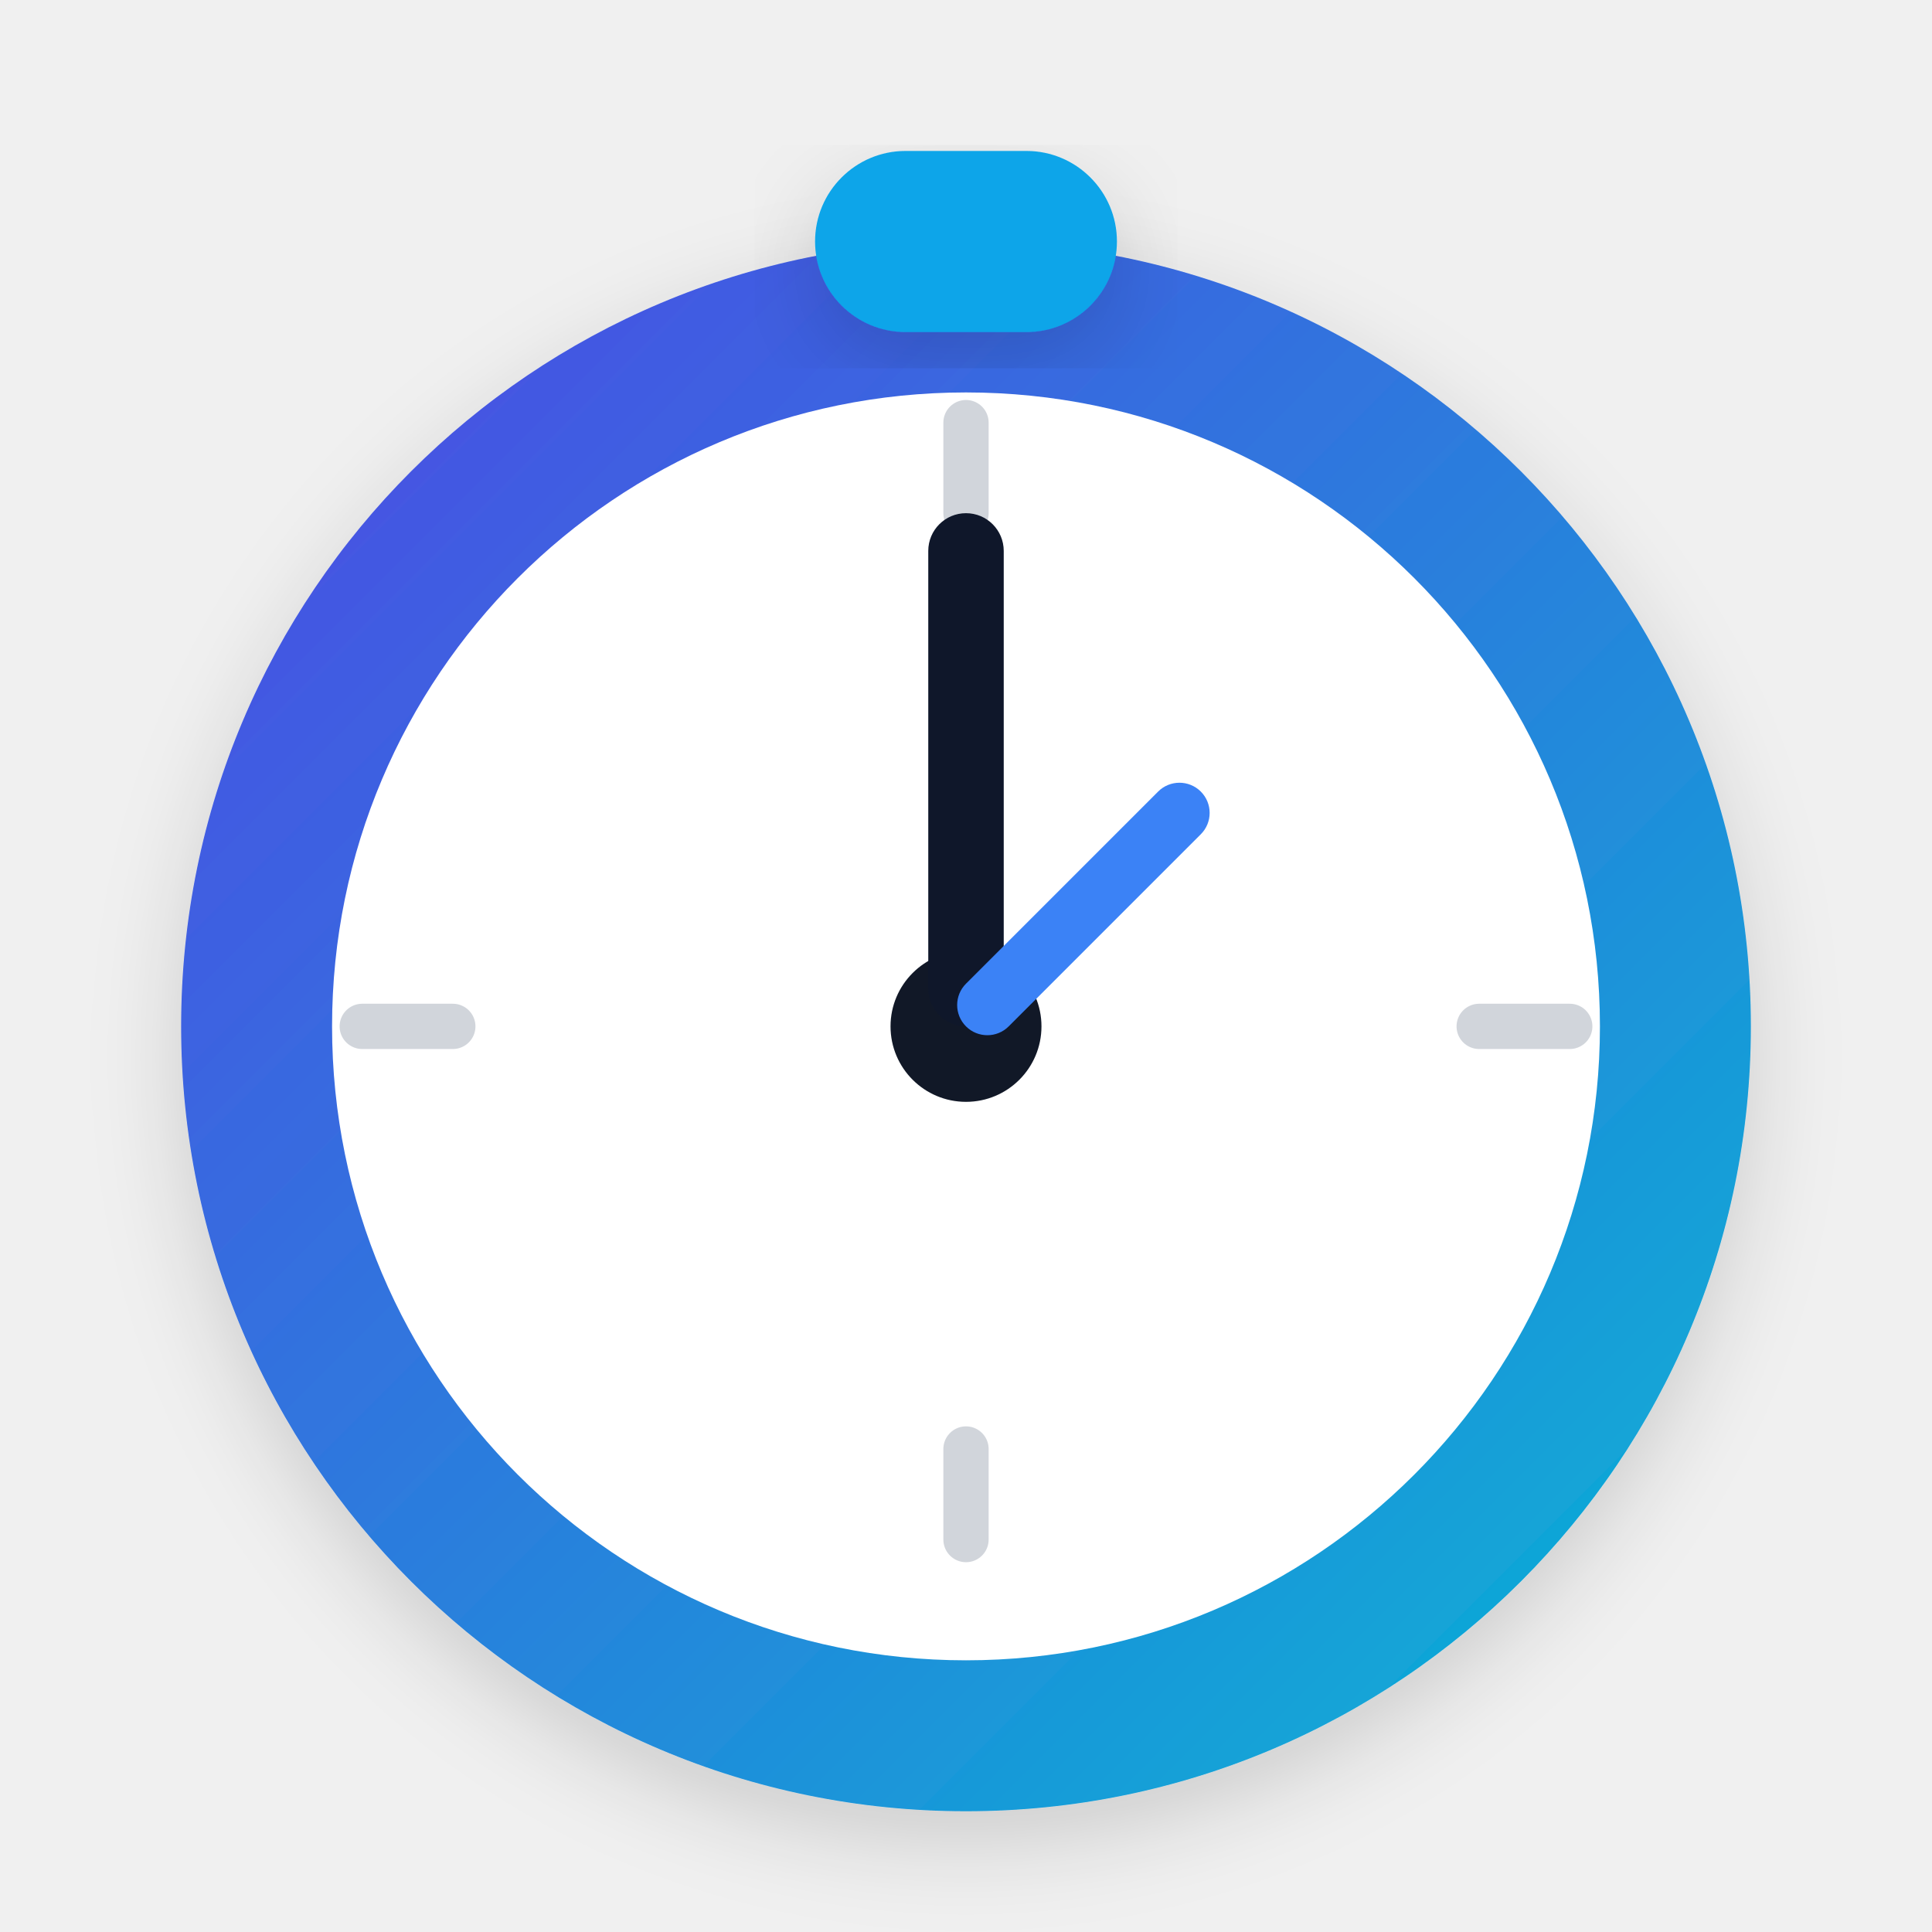
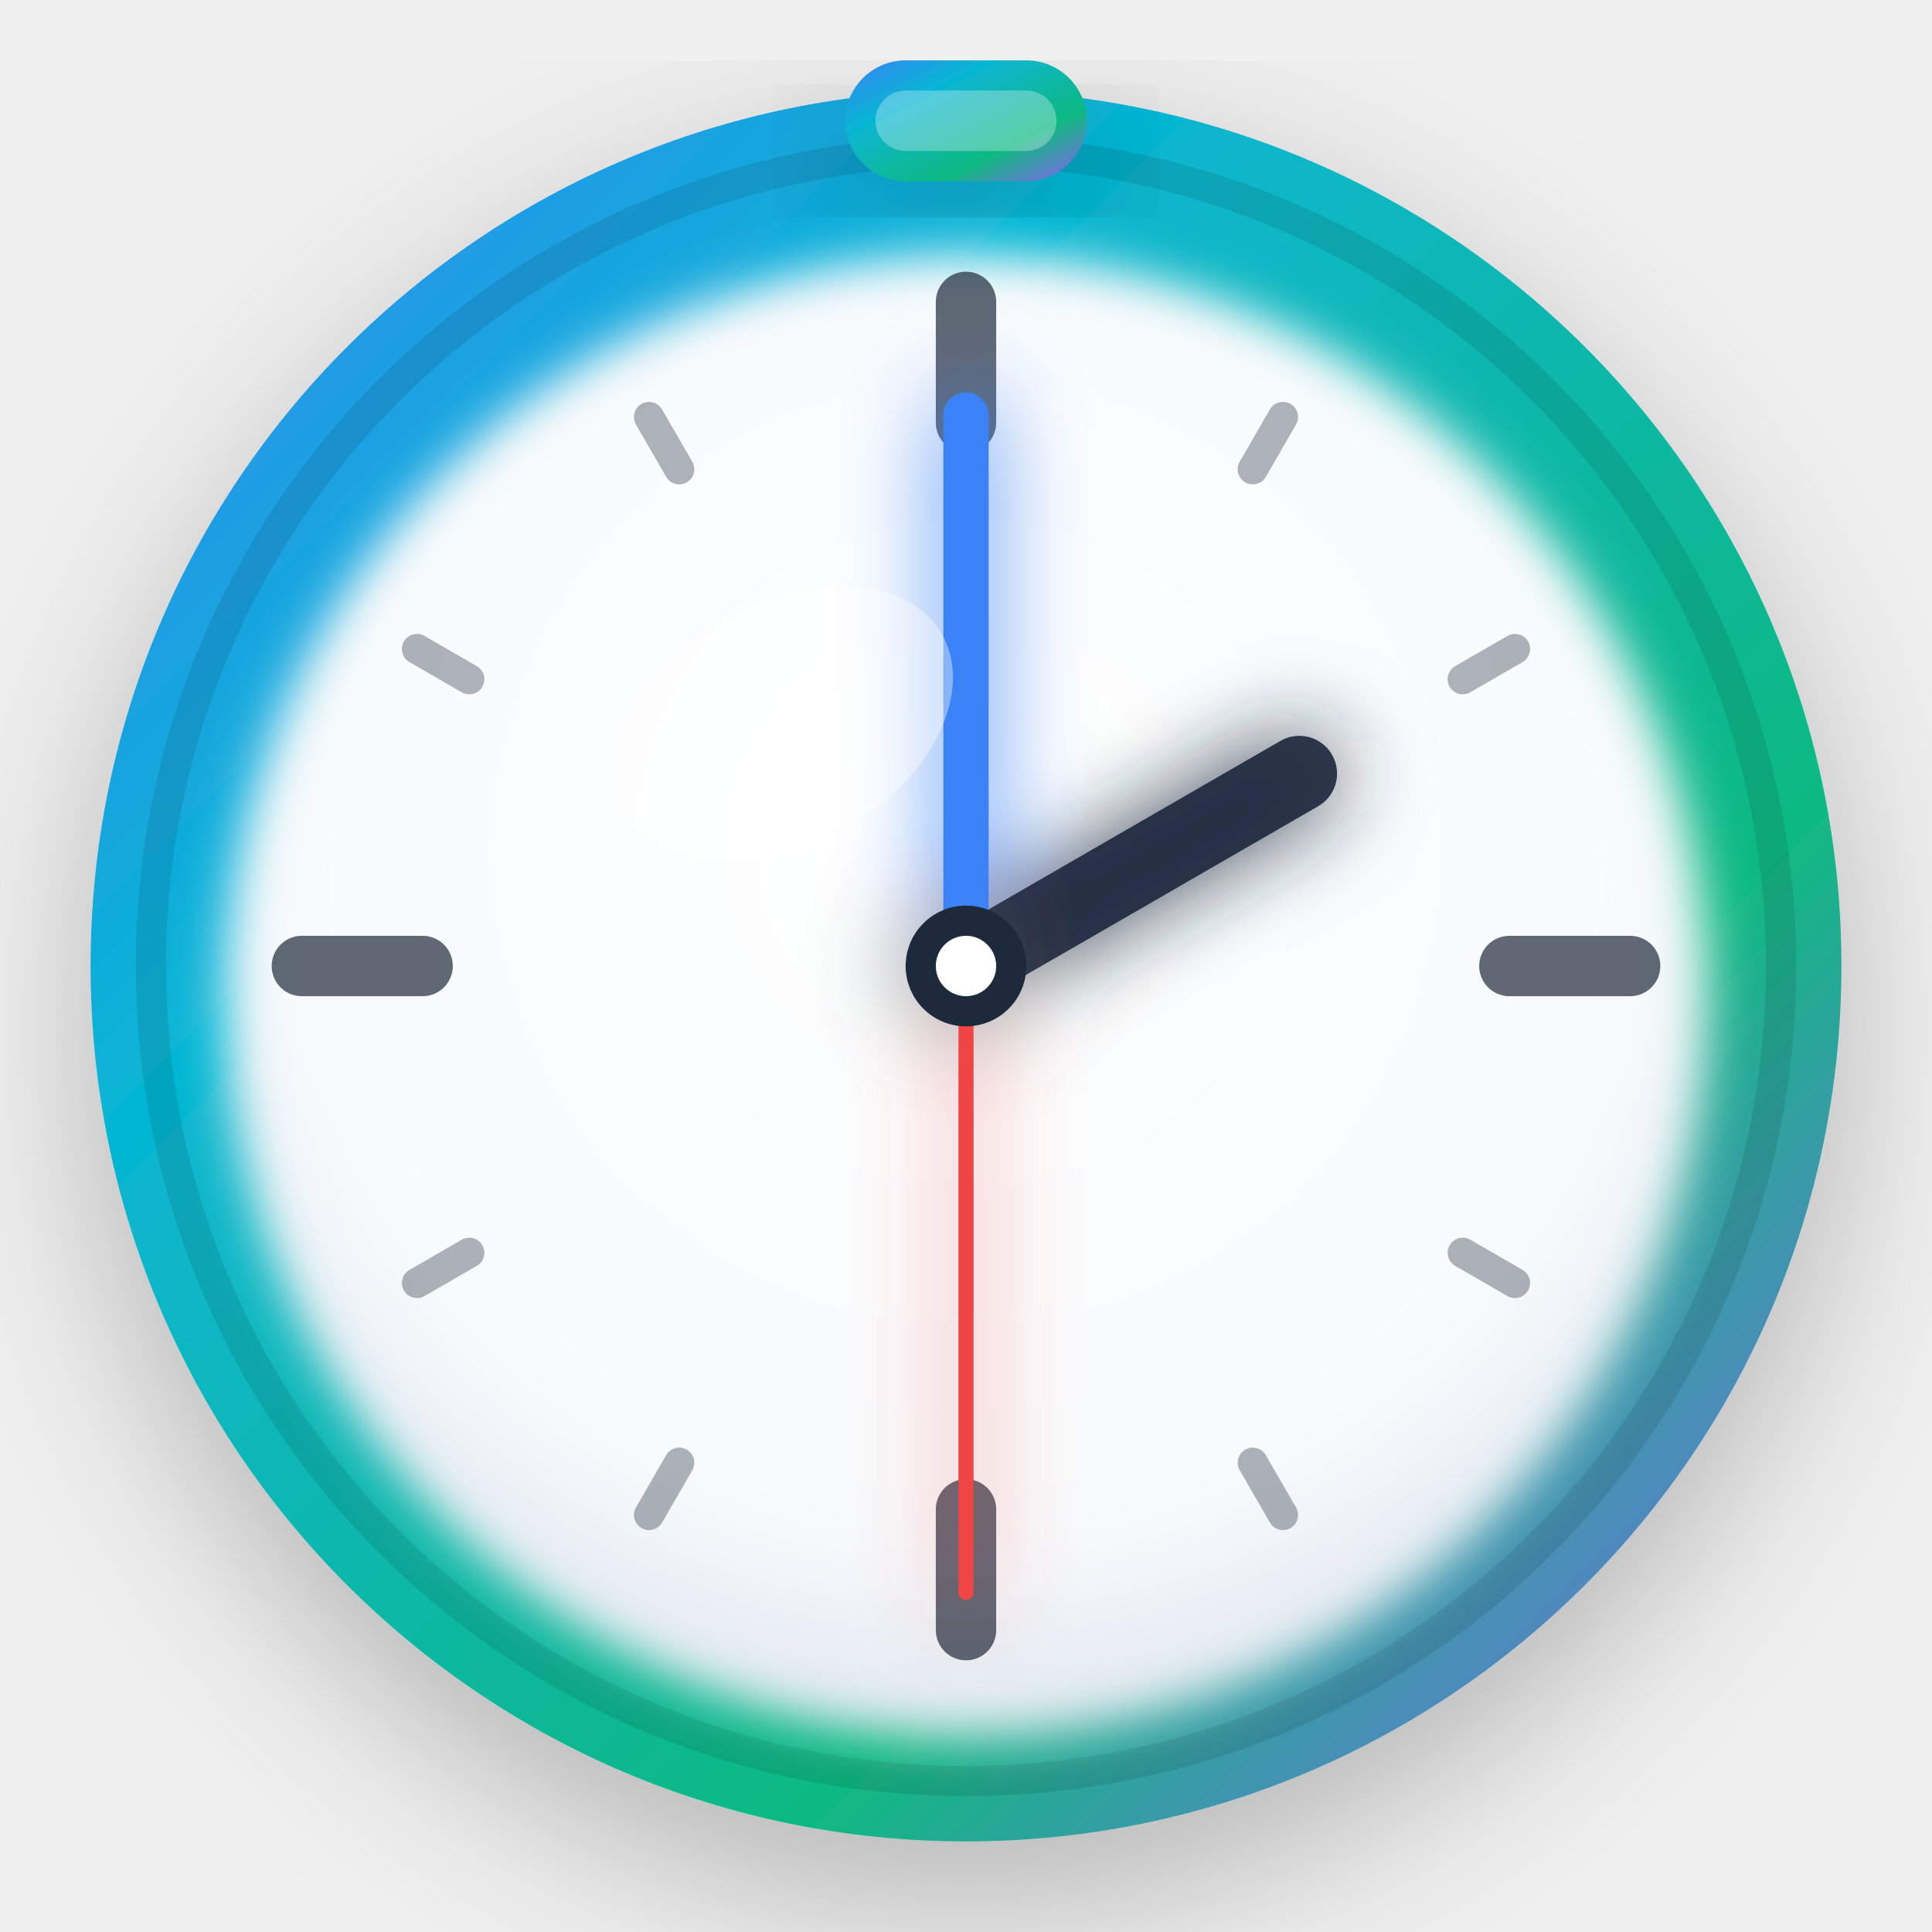
<svg xmlns="http://www.w3.org/2000/svg" width="128" height="128" viewBox="0 0 128 128">
  <defs>
-     <linearGradient id="g1" x1="0" y1="0" x2="1" y2="1">
-       <stop offset="0%" stop-color="#4F46E5" />
-       <stop offset="100%" stop-color="#06B6D4" />
+     <linearGradient id="mainGradient" x1="0%" y1="0%" x2="100%" y2="100%">
+       <stop offset="0%" stop-color="#3B82F6" />
+       <stop offset="30%" stop-color="#06B6D4" />
+       <stop offset="70%" stop-color="#10B981" />
+       <stop offset="100%" stop-color="#8B5CF6" />
    </linearGradient>
-     <filter id="shadow" x="-20%" y="-20%" width="140%" height="140%">
-       <feDropShadow dx="0" dy="2" stdDeviation="3" flood-color="#000" flood-opacity="0.15" />
+     <radialGradient id="faceGradient" cx="50%" cy="40%" r="60%">
+       <stop offset="0%" stop-color="#FFFFFF" />
+       <stop offset="80%" stop-color="#F8FAFC" />
+       <stop offset="100%" stop-color="#E2E8F0" />
+     </radialGradient>
+     <filter id="dropShadow" x="-30%" y="-30%" width="160%" height="160%">
+       <feDropShadow dx="0" dy="4" stdDeviation="6" flood-color="#000000" flood-opacity="0.25" />
+     </filter>
+     <filter id="innerShadow" x="-50%" y="-50%" width="200%" height="200%">
+       <feOffset dx="0" dy="2" />
+       <feGaussianBlur stdDeviation="2" />
+       <feComposite operator="over" />
+     </filter>
+     <filter id="glow" x="-50%" y="-50%" width="200%" height="200%">
+       <feGaussianBlur stdDeviation="3" result="coloredBlur" />
+       <feMerge>
+         <feMergeNode in="coloredBlur" />
+         <feMergeNode in="SourceGraphic" />
+       </feMerge>
    </filter>
  </defs>
-   <circle cx="64" cy="68" r="52" fill="url(#g1)" filter="url(#shadow)" />
-   <circle cx="64" cy="68" r="42" fill="#ffffff" />
-   <g stroke="#D1D5DB" stroke-width="3" stroke-linecap="round">
-     <line x1="64" y1="28" x2="64" y2="34" />
-     <line x1="64" y1="102" x2="64" y2="96" />
-     <line x1="24" y1="68" x2="30" y2="68" />
-     <line x1="98" y1="68" x2="104" y2="68" />
-   </g>
-   <g transform="translate(64,68)">
-     <circle r="5" fill="#111827" />
-     <rect x="-2.5" y="-34" width="5" height="34" rx="2.5" fill="#0F172A" />
-     <g transform="rotate(45)">
-       <rect x="-2" y="-22" width="4" height="22" rx="2" fill="#3B82F6" />
+   <circle cx="64" cy="64" r="58" fill="url(#mainGradient)" filter="url(#dropShadow)" />
+   <circle cx="64" cy="64" r="54" fill="none" stroke="rgba(0,0,0,0.1)" stroke-width="2" />
+   <circle cx="64" cy="64" r="48" fill="url(#faceGradient)" filter="url(#innerShadow)" />
+   <g stroke="#1E293B" stroke-width="3" stroke-linecap="round" opacity="0.7">
+     <line x1="64" y1="20" x2="64" y2="28" stroke-width="4" />
+     <line x1="108" y1="64" x2="100" y2="64" stroke-width="4" />
+     <line x1="64" y1="108" x2="64" y2="100" stroke-width="4" />
+     <line x1="20" y1="64" x2="28" y2="64" stroke-width="4" />
+     <g stroke-width="2" opacity="0.5">
+       <line x1="64" y1="22" x2="64" y2="26" transform="rotate(30 64 64)" />
+       <line x1="64" y1="22" x2="64" y2="26" transform="rotate(60 64 64)" />
+       <line x1="64" y1="22" x2="64" y2="26" transform="rotate(120 64 64)" />
+       <line x1="64" y1="22" x2="64" y2="26" transform="rotate(150 64 64)" />
+       <line x1="64" y1="22" x2="64" y2="26" transform="rotate(210 64 64)" />
+       <line x1="64" y1="22" x2="64" y2="26" transform="rotate(240 64 64)" />
+       <line x1="64" y1="22" x2="64" y2="26" transform="rotate(300 64 64)" />
+       <line x1="64" y1="22" x2="64" y2="26" transform="rotate(330 64 64)" />
    </g>
  </g>
-   <g transform="translate(64,16)">
-     <rect x="-10" y="-6" width="20" height="12" rx="6" fill="#0EA5E9" filter="url(#shadow)" />
+   <g transform="translate(64,64)" filter="url(#glow)">
+     <g transform="rotate(60)">
+       <rect x="-2.5" y="-28" width="5" height="28" rx="2.5" fill="#1E293B" opacity="0.9" />
+     </g>
+     <g transform="rotate(0)">
+       <rect x="-1.5" y="-38" width="3" height="38" rx="1.5" fill="#3B82F6" />
+     </g>
+     <g transform="rotate(180)">
+       <rect x="-0.5" y="-42" width="1" height="42" rx="0.5" fill="#EF4444" />
+       <circle r="3" fill="#EF4444" />
+     </g>
+     <circle r="4" fill="#1E293B" />
+     <circle r="2" fill="#FFFFFF" />
  </g>
+   <g transform="translate(64,8)">
+     <rect x="-8" y="-4" width="16" height="8" rx="4" fill="url(#mainGradient)" filter="url(#dropShadow)" />
+     <rect x="-6" y="-2" width="12" height="4" rx="2" fill="#FFFFFF" opacity="0.3" />
+   </g>
+   <ellipse cx="52" cy="48" rx="12" ry="8" fill="rgba(255,255,255,0.4)" transform="rotate(-30 52 48)" />
</svg>
